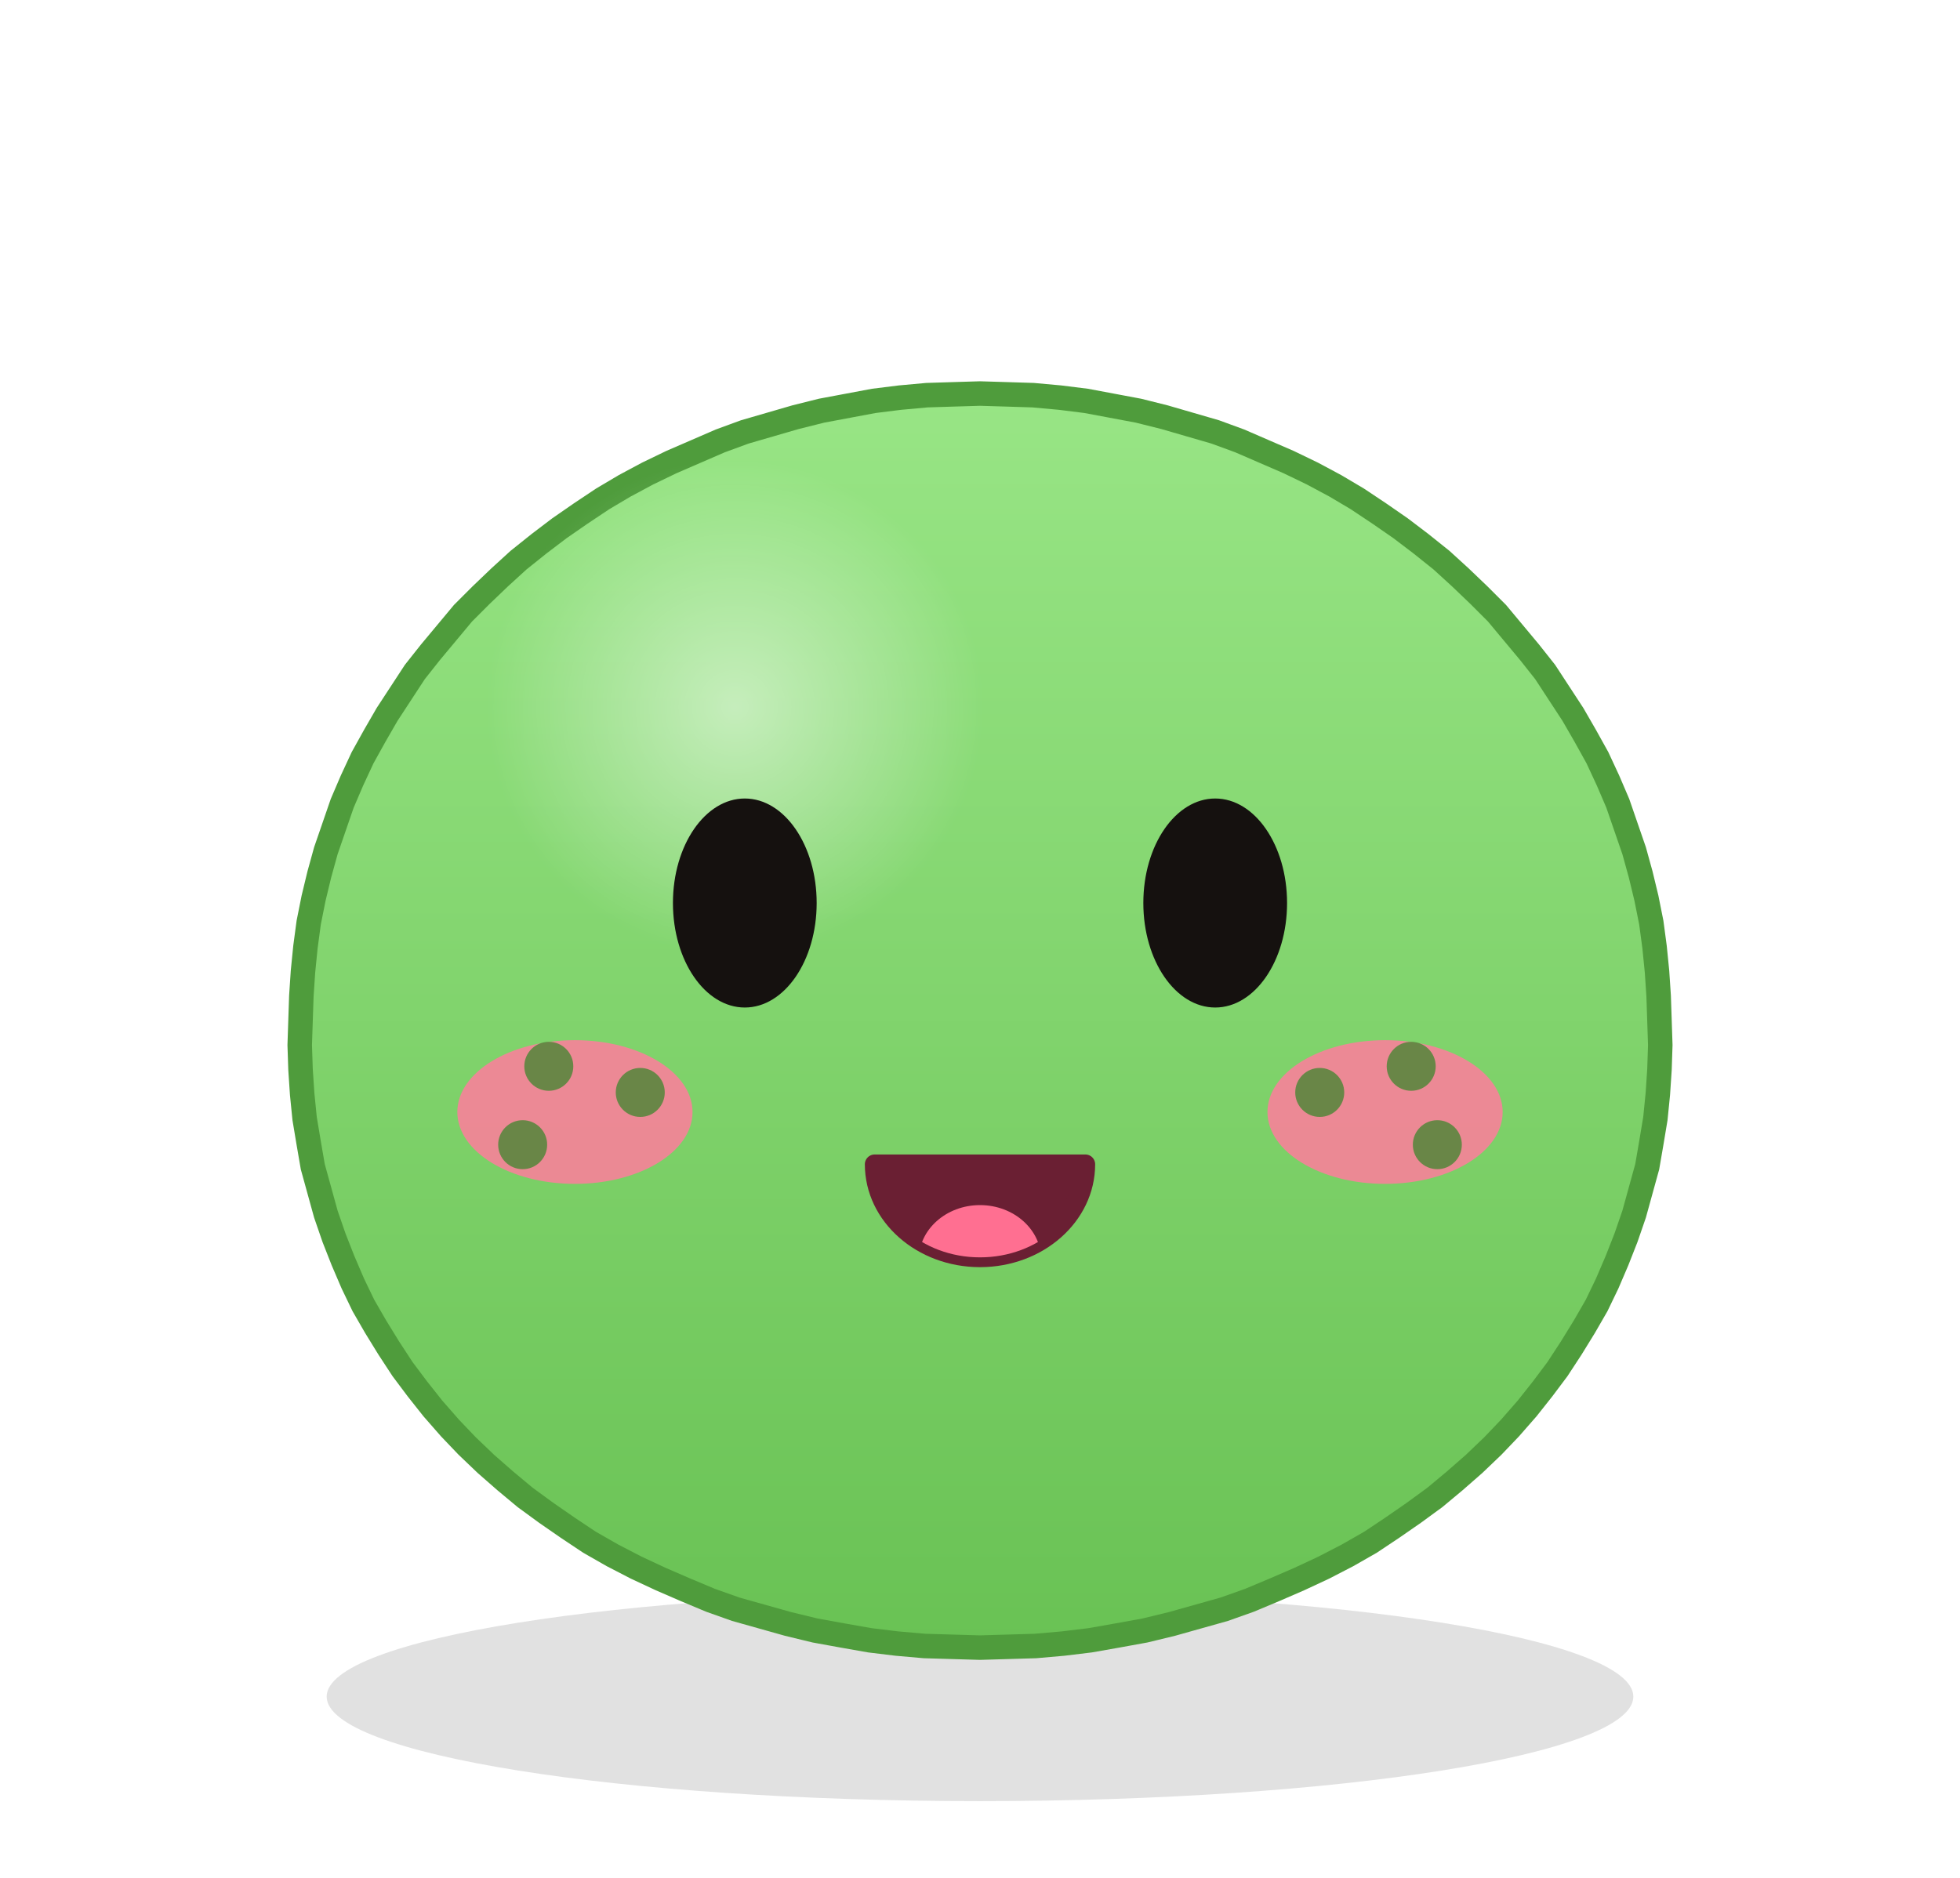
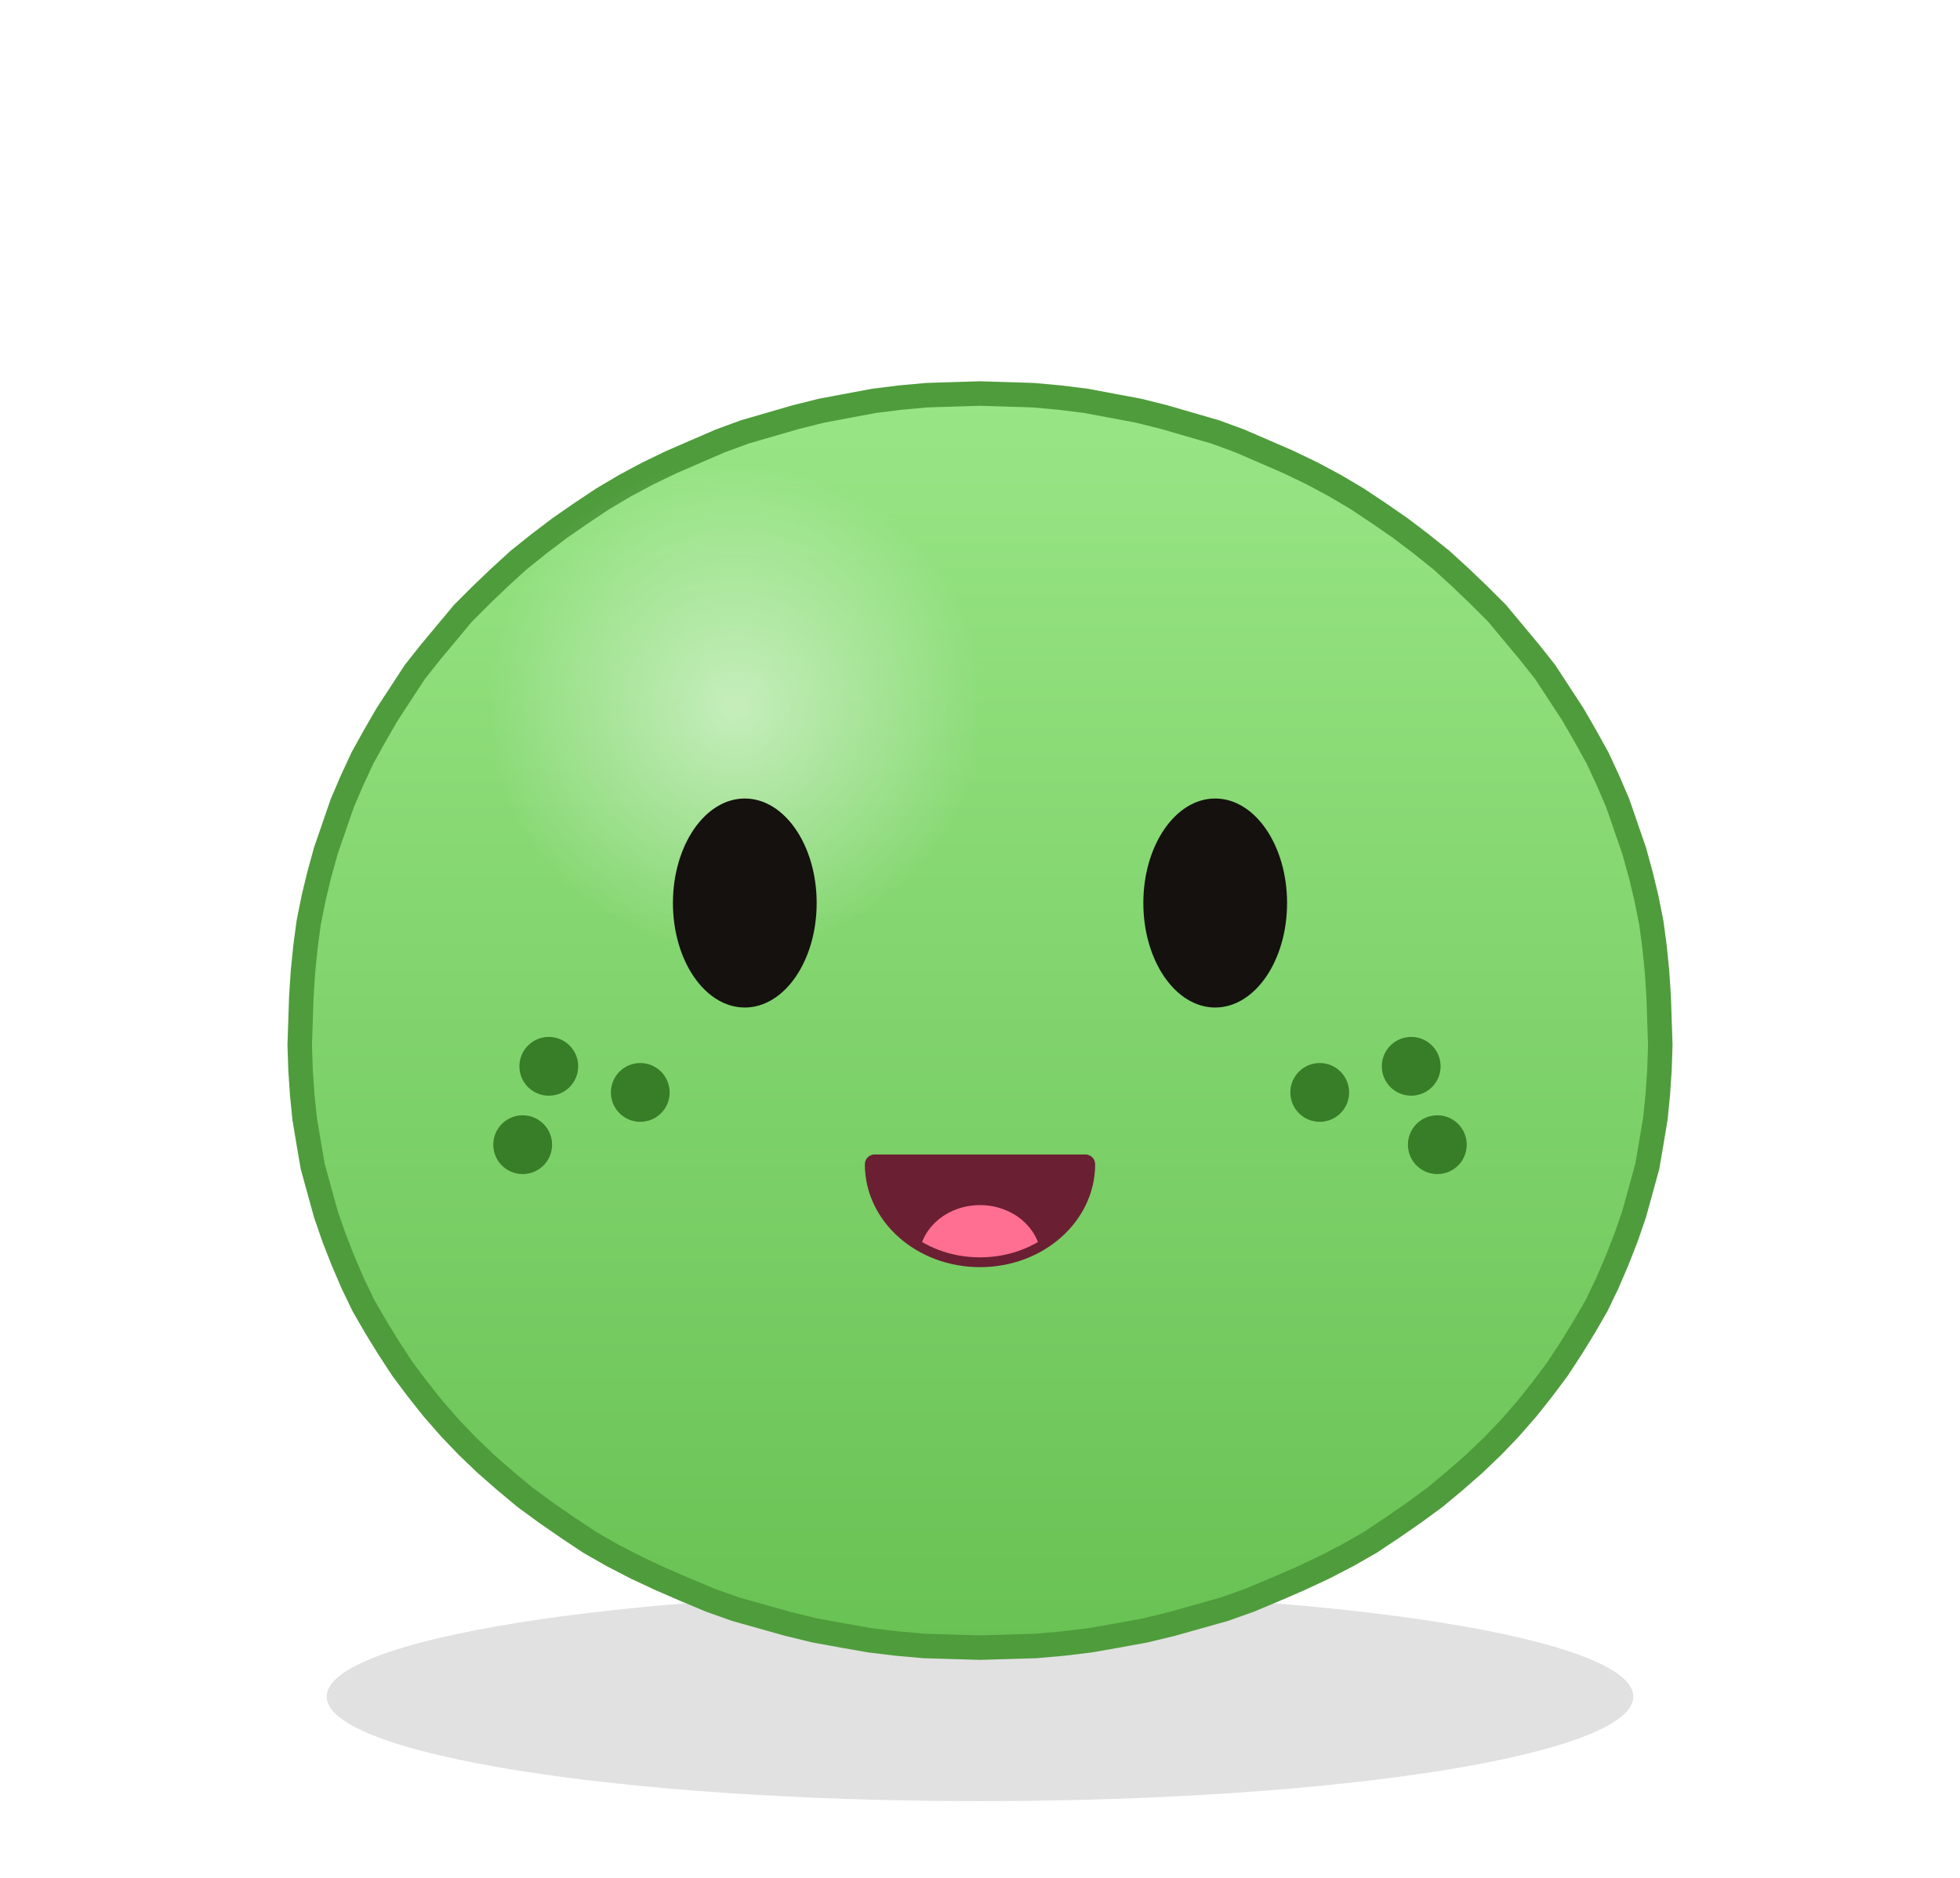
<svg xmlns="http://www.w3.org/2000/svg" viewBox="-120 -125 240 230" width="240" height="230">
  <defs>
    <linearGradient id="g" x1="0" y1="0" x2="0" y2="1">
      <stop offset="0" stop-color="#98e585" />
      <stop offset="1" stop-color="#69c254" />
    </linearGradient>
    <radialGradient id="h" gradientUnits="userSpaceOnUse" cx="-30.0" cy="-38.4" r="30.4">
      <stop offset="0" stop-color="#fff" stop-opacity=".5" />
      <stop offset="1" stop-color="#fff" stop-opacity="0" />
    </radialGradient>
  </defs>
  <ellipse cx="0" cy="82.8" rx="80.0" ry="12.8" fill="#000" opacity=".12" />
  <path d="M83.2 0.0 L83.3 3.0 L83.2 6.0 L83.0 9.0 L82.7 12.0 L82.2 15.0 L81.7 17.9 L80.9 20.8 L80.1 23.7 L79.1 26.6 L78.0 29.4 L76.8 32.2 L75.5 34.9 L74.0 37.5 L72.4 40.1 L70.7 42.7 L68.9 45.1 L67.0 47.5 L64.9 49.9 L62.8 52.1 L60.5 54.3 L58.1 56.4 L55.7 58.4 L53.1 60.3 L50.5 62.1 L47.8 63.9 L45.0 65.5 L42.1 67.0 L39.1 68.4 L36.1 69.7 L33.0 71.0 L29.9 72.1 L26.7 73.0 L23.5 73.9 L20.2 74.7 L16.9 75.3 L13.5 75.9 L10.2 76.3 L6.8 76.6 L3.4 76.7 L0.0 76.8 L-3.4 76.7 L-6.8 76.6 L-10.2 76.3 L-13.5 75.9 L-16.9 75.3 L-20.2 74.7 L-23.5 73.9 L-26.7 73.0 L-29.9 72.1 L-33.0 71.0 L-36.1 69.7 L-39.1 68.4 L-42.1 67.0 L-45.0 65.5 L-47.8 63.9 L-50.5 62.1 L-53.1 60.3 L-55.7 58.4 L-58.1 56.4 L-60.5 54.3 L-62.8 52.1 L-64.9 49.9 L-67.0 47.5 L-68.9 45.1 L-70.7 42.7 L-72.4 40.1 L-74.0 37.5 L-75.5 34.9 L-76.8 32.2 L-78.0 29.4 L-79.1 26.6 L-80.1 23.7 L-80.9 20.8 L-81.7 17.9 L-82.2 15.0 L-82.7 12.0 L-83.0 9.0 L-83.2 6.0 L-83.3 3.0 L-83.2 0.0 L-83.1 -3.0 L-82.9 -6.0 L-82.6 -9.0 L-82.2 -12.0 L-81.6 -15.0 L-80.9 -17.9 L-80.1 -20.8 L-79.1 -23.7 L-78.1 -26.6 L-76.9 -29.4 L-75.6 -32.2 L-74.1 -34.9 L-72.6 -37.5 L-70.9 -40.1 L-69.2 -42.7 L-67.3 -45.1 L-65.3 -47.5 L-63.3 -49.9 L-61.1 -52.1 L-58.8 -54.3 L-56.5 -56.4 L-54.0 -58.4 L-51.5 -60.3 L-48.9 -62.1 L-46.2 -63.9 L-43.5 -65.5 L-40.7 -67.0 L-37.8 -68.4 L-34.8 -69.7 L-31.8 -71.0 L-28.8 -72.1 L-25.7 -73.0 L-22.6 -73.9 L-19.4 -74.7 L-16.2 -75.3 L-13.0 -75.9 L-9.8 -76.3 L-6.5 -76.6 L-3.3 -76.7 L-0.0 -76.8 L3.3 -76.7 L6.5 -76.6 L9.8 -76.3 L13.0 -75.9 L16.2 -75.3 L19.4 -74.7 L22.6 -73.9 L25.7 -73.0 L28.8 -72.1 L31.8 -71.0 L34.8 -69.7 L37.8 -68.4 L40.7 -67.0 L43.5 -65.5 L46.2 -63.9 L48.9 -62.1 L51.5 -60.3 L54.0 -58.4 L56.5 -56.4 L58.8 -54.3 L61.1 -52.1 L63.3 -49.9 L65.3 -47.5 L67.3 -45.1 L69.2 -42.7 L70.9 -40.1 L72.6 -37.5 L74.1 -34.9 L75.6 -32.2 L76.9 -29.4 L78.1 -26.6 L79.1 -23.7 L80.1 -20.8 L80.9 -17.9 L81.6 -15.0 L82.2 -12.0 L82.6 -9.0 L82.9 -6.0 L83.1 -3.0Z" fill="url(#g)" stroke="#4f9c3c" stroke-width="3" />
  <path d="M83.2 0.0 L83.3 3.0 L83.2 6.0 L83.0 9.0 L82.7 12.0 L82.2 15.0 L81.7 17.9 L80.9 20.8 L80.1 23.7 L79.1 26.6 L78.0 29.4 L76.8 32.2 L75.5 34.9 L74.0 37.5 L72.4 40.1 L70.7 42.7 L68.9 45.1 L67.0 47.5 L64.9 49.9 L62.8 52.1 L60.5 54.3 L58.1 56.4 L55.7 58.4 L53.1 60.3 L50.5 62.1 L47.8 63.9 L45.0 65.5 L42.1 67.0 L39.1 68.4 L36.1 69.7 L33.0 71.0 L29.9 72.1 L26.7 73.0 L23.5 73.9 L20.2 74.7 L16.9 75.3 L13.5 75.9 L10.2 76.3 L6.8 76.6 L3.4 76.7 L0.0 76.8 L-3.4 76.7 L-6.8 76.6 L-10.2 76.3 L-13.5 75.9 L-16.9 75.3 L-20.2 74.7 L-23.5 73.9 L-26.7 73.0 L-29.9 72.1 L-33.0 71.0 L-36.1 69.7 L-39.1 68.4 L-42.1 67.0 L-45.0 65.5 L-47.8 63.9 L-50.5 62.1 L-53.1 60.3 L-55.7 58.4 L-58.1 56.4 L-60.5 54.3 L-62.8 52.1 L-64.9 49.9 L-67.0 47.5 L-68.9 45.1 L-70.7 42.7 L-72.4 40.1 L-74.0 37.5 L-75.5 34.9 L-76.8 32.2 L-78.0 29.4 L-79.1 26.6 L-80.1 23.7 L-80.9 20.8 L-81.7 17.9 L-82.2 15.0 L-82.7 12.0 L-83.0 9.0 L-83.2 6.0 L-83.3 3.0 L-83.2 0.0 L-83.1 -3.0 L-82.9 -6.0 L-82.6 -9.0 L-82.2 -12.0 L-81.6 -15.0 L-80.9 -17.9 L-80.1 -20.8 L-79.1 -23.7 L-78.1 -26.6 L-76.9 -29.4 L-75.6 -32.2 L-74.1 -34.9 L-72.6 -37.5 L-70.9 -40.1 L-69.2 -42.7 L-67.3 -45.1 L-65.3 -47.5 L-63.3 -49.9 L-61.1 -52.1 L-58.8 -54.3 L-56.5 -56.4 L-54.0 -58.4 L-51.5 -60.3 L-48.9 -62.1 L-46.2 -63.9 L-43.5 -65.5 L-40.7 -67.0 L-37.8 -68.4 L-34.8 -69.7 L-31.8 -71.0 L-28.8 -72.1 L-25.7 -73.0 L-22.6 -73.9 L-19.4 -74.7 L-16.2 -75.3 L-13.0 -75.9 L-9.8 -76.3 L-6.5 -76.6 L-3.3 -76.7 L-0.0 -76.8 L3.3 -76.7 L6.5 -76.6 L9.8 -76.3 L13.0 -75.9 L16.2 -75.3 L19.4 -74.7 L22.6 -73.9 L25.7 -73.0 L28.8 -72.1 L31.8 -71.0 L34.8 -69.7 L37.8 -68.4 L40.7 -67.0 L43.5 -65.5 L46.2 -63.9 L48.9 -62.1 L51.5 -60.3 L54.0 -58.4 L56.5 -56.4 L58.8 -54.3 L61.1 -52.1 L63.3 -49.9 L65.3 -47.5 L67.3 -45.1 L69.2 -42.7 L70.9 -40.1 L72.6 -37.5 L74.1 -34.9 L75.6 -32.2 L76.9 -29.4 L78.1 -26.6 L79.1 -23.7 L80.1 -20.8 L80.9 -17.9 L81.6 -15.0 L82.2 -12.0 L82.6 -9.0 L82.9 -6.0 L83.1 -3.0Z" fill="url(#h)" />
  <g transform="translate(0 22)" />
-   <ellipse cx="-49.6" cy="11.2" rx="14.4" ry="8.8" fill="#ff7c9c" opacity=".85" />
-   <circle cx="-41.6" cy="8.8" r="3.0" fill="#3e862d" opacity=".75" />
-   <circle cx="-52.8" cy="5.6" r="3.0" fill="#3e862d" opacity=".75" />
-   <circle cx="-56.0" cy="15.2" r="3.0" fill="#3e862d" opacity=".75" />
-   <ellipse cx="49.6" cy="11.2" rx="14.4" ry="8.8" fill="#ff7c9c" opacity=".85" />
-   <circle cx="41.6" cy="8.8" r="3.0" fill="#3e862d" opacity=".75" />
-   <circle cx="52.8" cy="5.6" r="3.0" fill="#3e862d" opacity=".75" />
-   <circle cx="56.0" cy="15.2" r="3.0" fill="#3e862d" opacity=".75" />
+   <circle cx="-41.6" cy="8.8" r="3.6" fill="#387d27" />
+   <circle cx="-52.8" cy="5.6" r="3.6" fill="#387d27" />
+   <circle cx="-56.0" cy="15.2" r="3.6" fill="#387d27" />
+   <circle cx="41.6" cy="8.8" r="3.6" fill="#387d27" />
+   <circle cx="52.8" cy="5.6" r="3.6" fill="#387d27" />
+   <circle cx="56.0" cy="15.2" r="3.6" fill="#387d27" />
  <ellipse cx="-28.8" cy="-14.4" rx="8.8" ry="12.8" fill="#15110f" />
  <ellipse cx="28.8" cy="-14.4" rx="8.8" ry="12.8" fill="#15110f" />
  <clipPath id="m">
    <path d="M-12.9 17.6 A12.9 11.4 0 0 0 12.9 17.6Z" />
  </clipPath>
  <path d="M-12.9 17.6 A12.9 11.4 0 0 0 12.9 17.6Z" fill="#6a1f33" stroke="#6a1f33" stroke-width="2.4" stroke-linejoin="round" />
  <ellipse clip-path="url(#m)" cx="0" cy="29.3" rx="7.5" ry="6.7" fill="#ff6f91" />
</svg>
